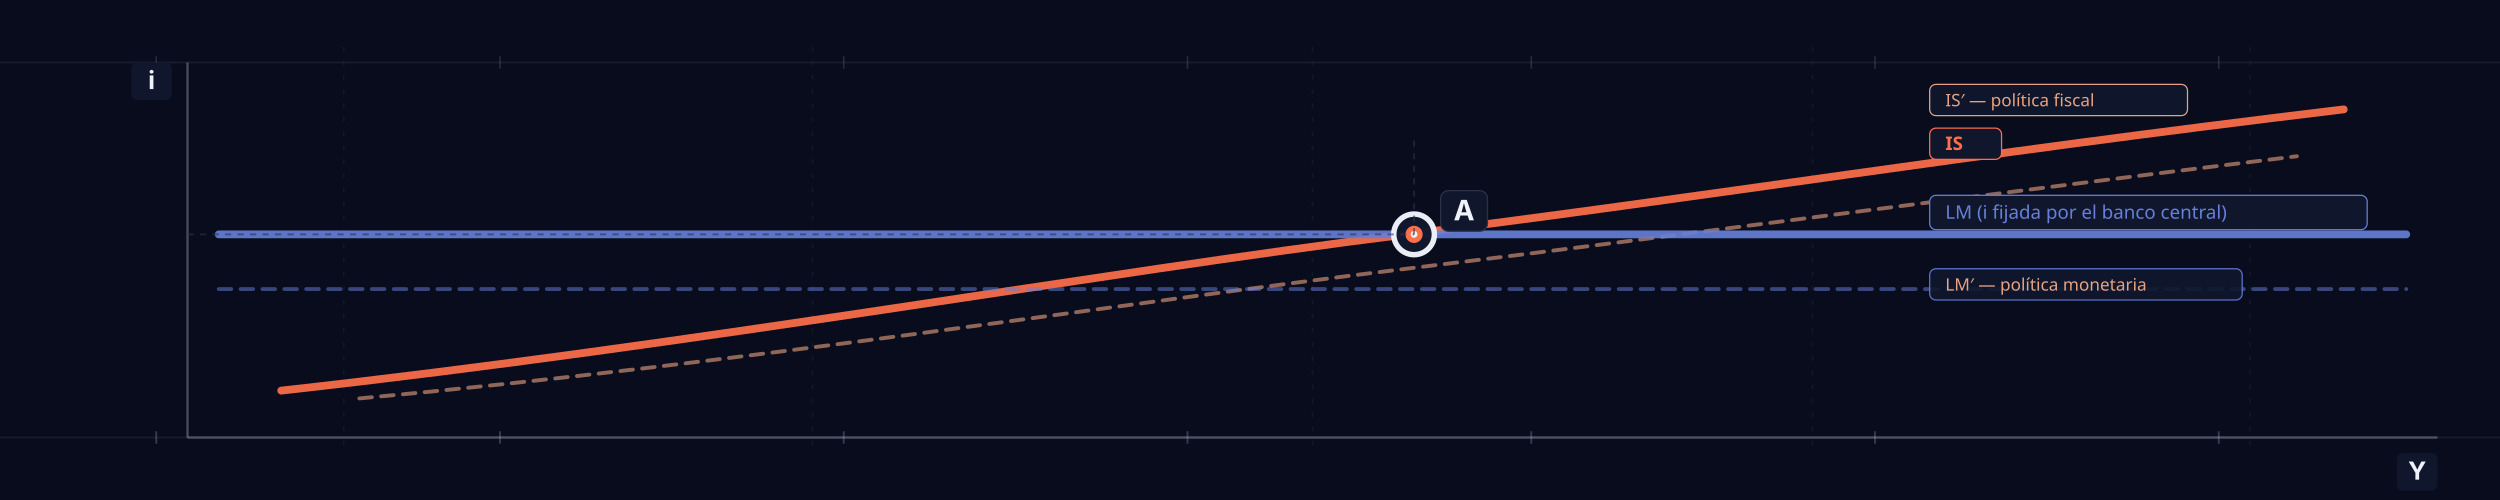
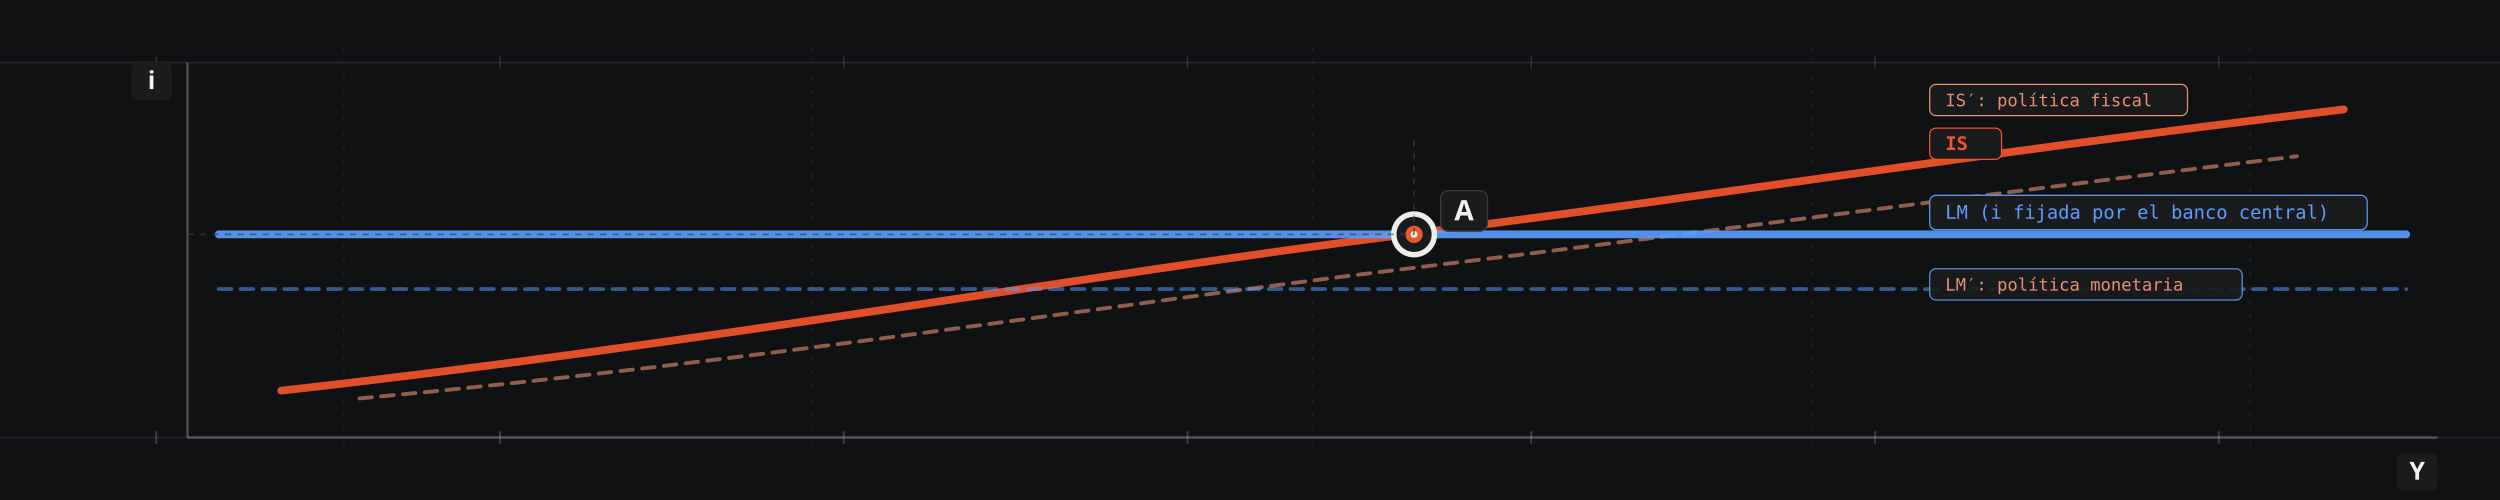
- <svg xmlns="http://www.w3.org/2000/svg" viewBox="0 0 1600 320" role="img" aria-label="Banner panorámico del Tema 2 — Curvas IS y LM y su punto de equilibrio">
-   <rect width="1600" height="320" fill="#080C1C" />
-   <path d="M0 40H1600M0 280H1600" fill="none" stroke="#2A324A" stroke-width="1.2" opacity=".4" />
-   <path d="M220 30V290M520 30V290M840 30V290M1160 30V290M1440 30V290" fill="none" stroke="#2A324A" stroke-width="1" stroke-dasharray="3 6" opacity=".3" />
-   <path d="M100 36V44M320 36V44M540 36V44M760 36V44M980 36V44M1200 36V44M1420 36V44" fill="none" stroke="#A3AABE" stroke-width="1" opacity=".2" />
-   <path d="M100 276V284M320 276V284M540 276V284M760 276V284M980 276V284M1200 276V284M1420 276V284" fill="none" stroke="#A3AABE" stroke-width="1.2" opacity=".3" />
-   <line x1="120" y1="40" x2="120" y2="280" stroke="#A3AABE" stroke-width="1.5" opacity=".4" />
-   <line x1="120" y1="280" x2="1560" y2="280" stroke="#A3AABE" stroke-width="1.5" opacity=".4" />
-   <rect x="84" y="40" width="26" height="24" rx="4" fill="#10172D" />
-   <text x="97" y="57" text-anchor="middle" font-family="Inter" font-size="16" font-weight="700" fill="#EFF2F9">i</text>
-   <rect x="1534" y="290" width="26" height="24" rx="4" fill="#10172D" />
-   <text x="1547" y="307" text-anchor="middle" font-family="Inter" font-size="16" font-weight="700" fill="#EFF2F9">Y</text>
-   <path d="M180 250C450 220 700 175 900 150S1250 100 1500 70" fill="none" stroke="#FF6F4A" stroke-width="5" stroke-linecap="round" opacity=".92" />
-   <path d="M230 255C480 232 710 195 900 172S1240 128 1470 100" fill="none" stroke="#FFB188" stroke-width="2.5" stroke-linecap="round" stroke-dasharray="8 6" opacity=".55" />
-   <line x1="140" y1="150" x2="1540" y2="150" stroke="#667FDA" stroke-width="5" stroke-linecap="round" opacity=".9" />
-   <line x1="140" y1="185" x2="1540" y2="185" stroke="#667FDA" stroke-width="2.5" stroke-linecap="round" stroke-dasharray="8 6" opacity=".5" />
-   <circle cx="905" cy="150" r="13" fill="#10172D" stroke="#EFF2F9" stroke-width="3.5" opacity=".98" />
-   <circle cx="905" cy="150" r="5.5" fill="#FF6F4A" />
-   <circle cx="905" cy="150" r="2.2" fill="#EFF2F9" />
-   <rect x="922" y="122" width="30" height="26" rx="5" fill="#10172D" stroke="#2A324A" stroke-width="0.8" />
-   <text x="937" y="141" text-anchor="middle" font-family="Inter" font-weight="700" font-size="18" fill="#EFF2F9">A</text>
-   <path d="M905 90V150" fill="none" stroke="#2A324A" stroke-width="1.2" stroke-dasharray="4 4" opacity=".6" />
-   <path d="M120 150H905" fill="none" stroke="#2A324A" stroke-width="1.2" stroke-dasharray="4 4" opacity=".6" />
-   <rect x="1235" y="125" width="280" height="22" rx="4" fill="#10172D" stroke="#667FDA" stroke-width="0.8" />
-   <text x="1245" y="140" font-family="JetBrains Mono" font-size="12" fill="#667FDA">LM (i fijada por el banco central)</text>
-   <rect x="1235" y="172" width="200" height="20" rx="4" fill="#10172D" stroke="#667FDA" stroke-width="0.8" opacity=".9" />
-   <text x="1245" y="186" font-family="JetBrains Mono" font-size="11" fill="#FFB188" opacity=".9">LM′ — política monetaria</text>
-   <rect x="1235" y="82" width="46" height="20" rx="4" fill="#10172D" stroke="#FF6F4A" stroke-width="0.8" />
-   <text x="1245" y="96" font-family="JetBrains Mono" font-size="12" font-weight="700" fill="#FF6F4A">IS</text>
-   <rect x="1235" y="54" width="165" height="20" rx="4" fill="#10172D" stroke="#FFB188" stroke-width="0.8" opacity=".9" />
-   <text x="1245" y="68" font-family="JetBrains Mono" font-size="11" fill="#FFB188" opacity=".9">IS′ — política fiscal</text>
+ <svg xmlns="http://www.w3.org/2000/svg" viewBox="0 0 1600 320" role="img" aria-label="Banner panorámico del Tema 2: Curvas IS y LM y su punto de equilibrio">
+   <rect width="1600" height="320" fill="#101112" />
+   <path d="M0 40H1600M0 280H1600" fill="none" stroke="#3A3C41" stroke-width="1.2" opacity=".4" />
+   <path d="M220 30V290M520 30V290M840 30V290M1160 30V290M1440 30V290" fill="none" stroke="#3A3C41" stroke-width="1" stroke-dasharray="3 6" opacity=".3" />
+   <path d="M100 36V44M320 36V44M540 36V44M760 36V44M980 36V44M1200 36V44M1420 36V44" fill="none" stroke="#A9ABAE" stroke-width="1" opacity=".2" />
+   <path d="M100 276V284M320 276V284M540 276V284M760 276V284M980 276V284M1200 276V284M1420 276V284" fill="none" stroke="#A9ABAE" stroke-width="1.2" opacity=".3" />
+   <line x1="120" y1="40" x2="120" y2="280" stroke="#A9ABAE" stroke-width="1.5" opacity=".4" />
+   <line x1="120" y1="280" x2="1560" y2="280" stroke="#A9ABAE" stroke-width="1.5" opacity=".4" />
+   <rect x="84" y="40" width="26" height="24" rx="4" fill="#1A1B1D" />
+   <text x="97" y="57" text-anchor="middle" font-family="Archivo, sans-serif" font-size="16" font-weight="700" fill="#F2F2F0">i</text>
+   <rect x="1534" y="290" width="26" height="24" rx="4" fill="#1A1B1D" />
+   <text x="1547" y="307" text-anchor="middle" font-family="Archivo, sans-serif" font-size="16" font-weight="700" fill="#F2F2F0">Y</text>
+   <path d="M180 250C450 220 700 175 900 150S1250 100 1500 70" fill="none" stroke="#F2552C" stroke-width="5" stroke-linecap="round" opacity=".92" />
+   <path d="M230 255C480 232 710 195 900 172S1240 128 1470 100" fill="none" stroke="#FF9B7D" stroke-width="2.5" stroke-linecap="round" stroke-dasharray="8 6" opacity=".55" />
+   <line x1="140" y1="150" x2="1540" y2="150" stroke="#5C9DFF" stroke-width="5" stroke-linecap="round" opacity=".9" />
+   <line x1="140" y1="185" x2="1540" y2="185" stroke="#5C9DFF" stroke-width="2.5" stroke-linecap="round" stroke-dasharray="8 6" opacity=".5" />
+   <circle cx="905" cy="150" r="13" fill="#1A1B1D" stroke="#F2F2F0" stroke-width="3.5" opacity=".98" />
+   <circle cx="905" cy="150" r="5.5" fill="#F2552C" />
+   <circle cx="905" cy="150" r="2.2" fill="#F2F2F0" />
+   <rect x="922" y="122" width="30" height="26" rx="5" fill="#1A1B1D" stroke="#3A3C41" stroke-width="0.8" />
+   <text x="937" y="141" text-anchor="middle" font-family="Archivo, sans-serif" font-weight="700" font-size="18" fill="#F2F2F0">A</text>
+   <path d="M905 90V150" fill="none" stroke="#3A3C41" stroke-width="1.2" stroke-dasharray="4 4" opacity=".6" />
+   <path d="M120 150H905" fill="none" stroke="#3A3C41" stroke-width="1.2" stroke-dasharray="4 4" opacity=".6" />
+   <rect x="1235" y="125" width="280" height="22" rx="4" fill="#1A1B1D" stroke="#5C9DFF" stroke-width="0.8" />
+   <text x="1245" y="140" font-family="Azeret Mono, monospace" font-size="12" fill="#5C9DFF">LM (i fijada por el banco central)</text>
+   <rect x="1235" y="172" width="200" height="20" rx="4" fill="#1A1B1D" stroke="#5C9DFF" stroke-width="0.8" opacity=".9" />
+   <text x="1245" y="186" font-family="Azeret Mono, monospace" font-size="11" fill="#FF9B7D" opacity=".9">LM′: política monetaria</text>
+   <rect x="1235" y="82" width="46" height="20" rx="4" fill="#1A1B1D" stroke="#F2552C" stroke-width="0.8" />
+   <text x="1245" y="96" font-family="Azeret Mono, monospace" font-size="12" font-weight="700" fill="#F2552C">IS</text>
+   <rect x="1235" y="54" width="165" height="20" rx="4" fill="#1A1B1D" stroke="#FF9B7D" stroke-width="0.8" opacity=".9" />
+   <text x="1245" y="68" font-family="Azeret Mono, monospace" font-size="11" fill="#FF9B7D" opacity=".9">IS′: política fiscal</text>
</svg>
